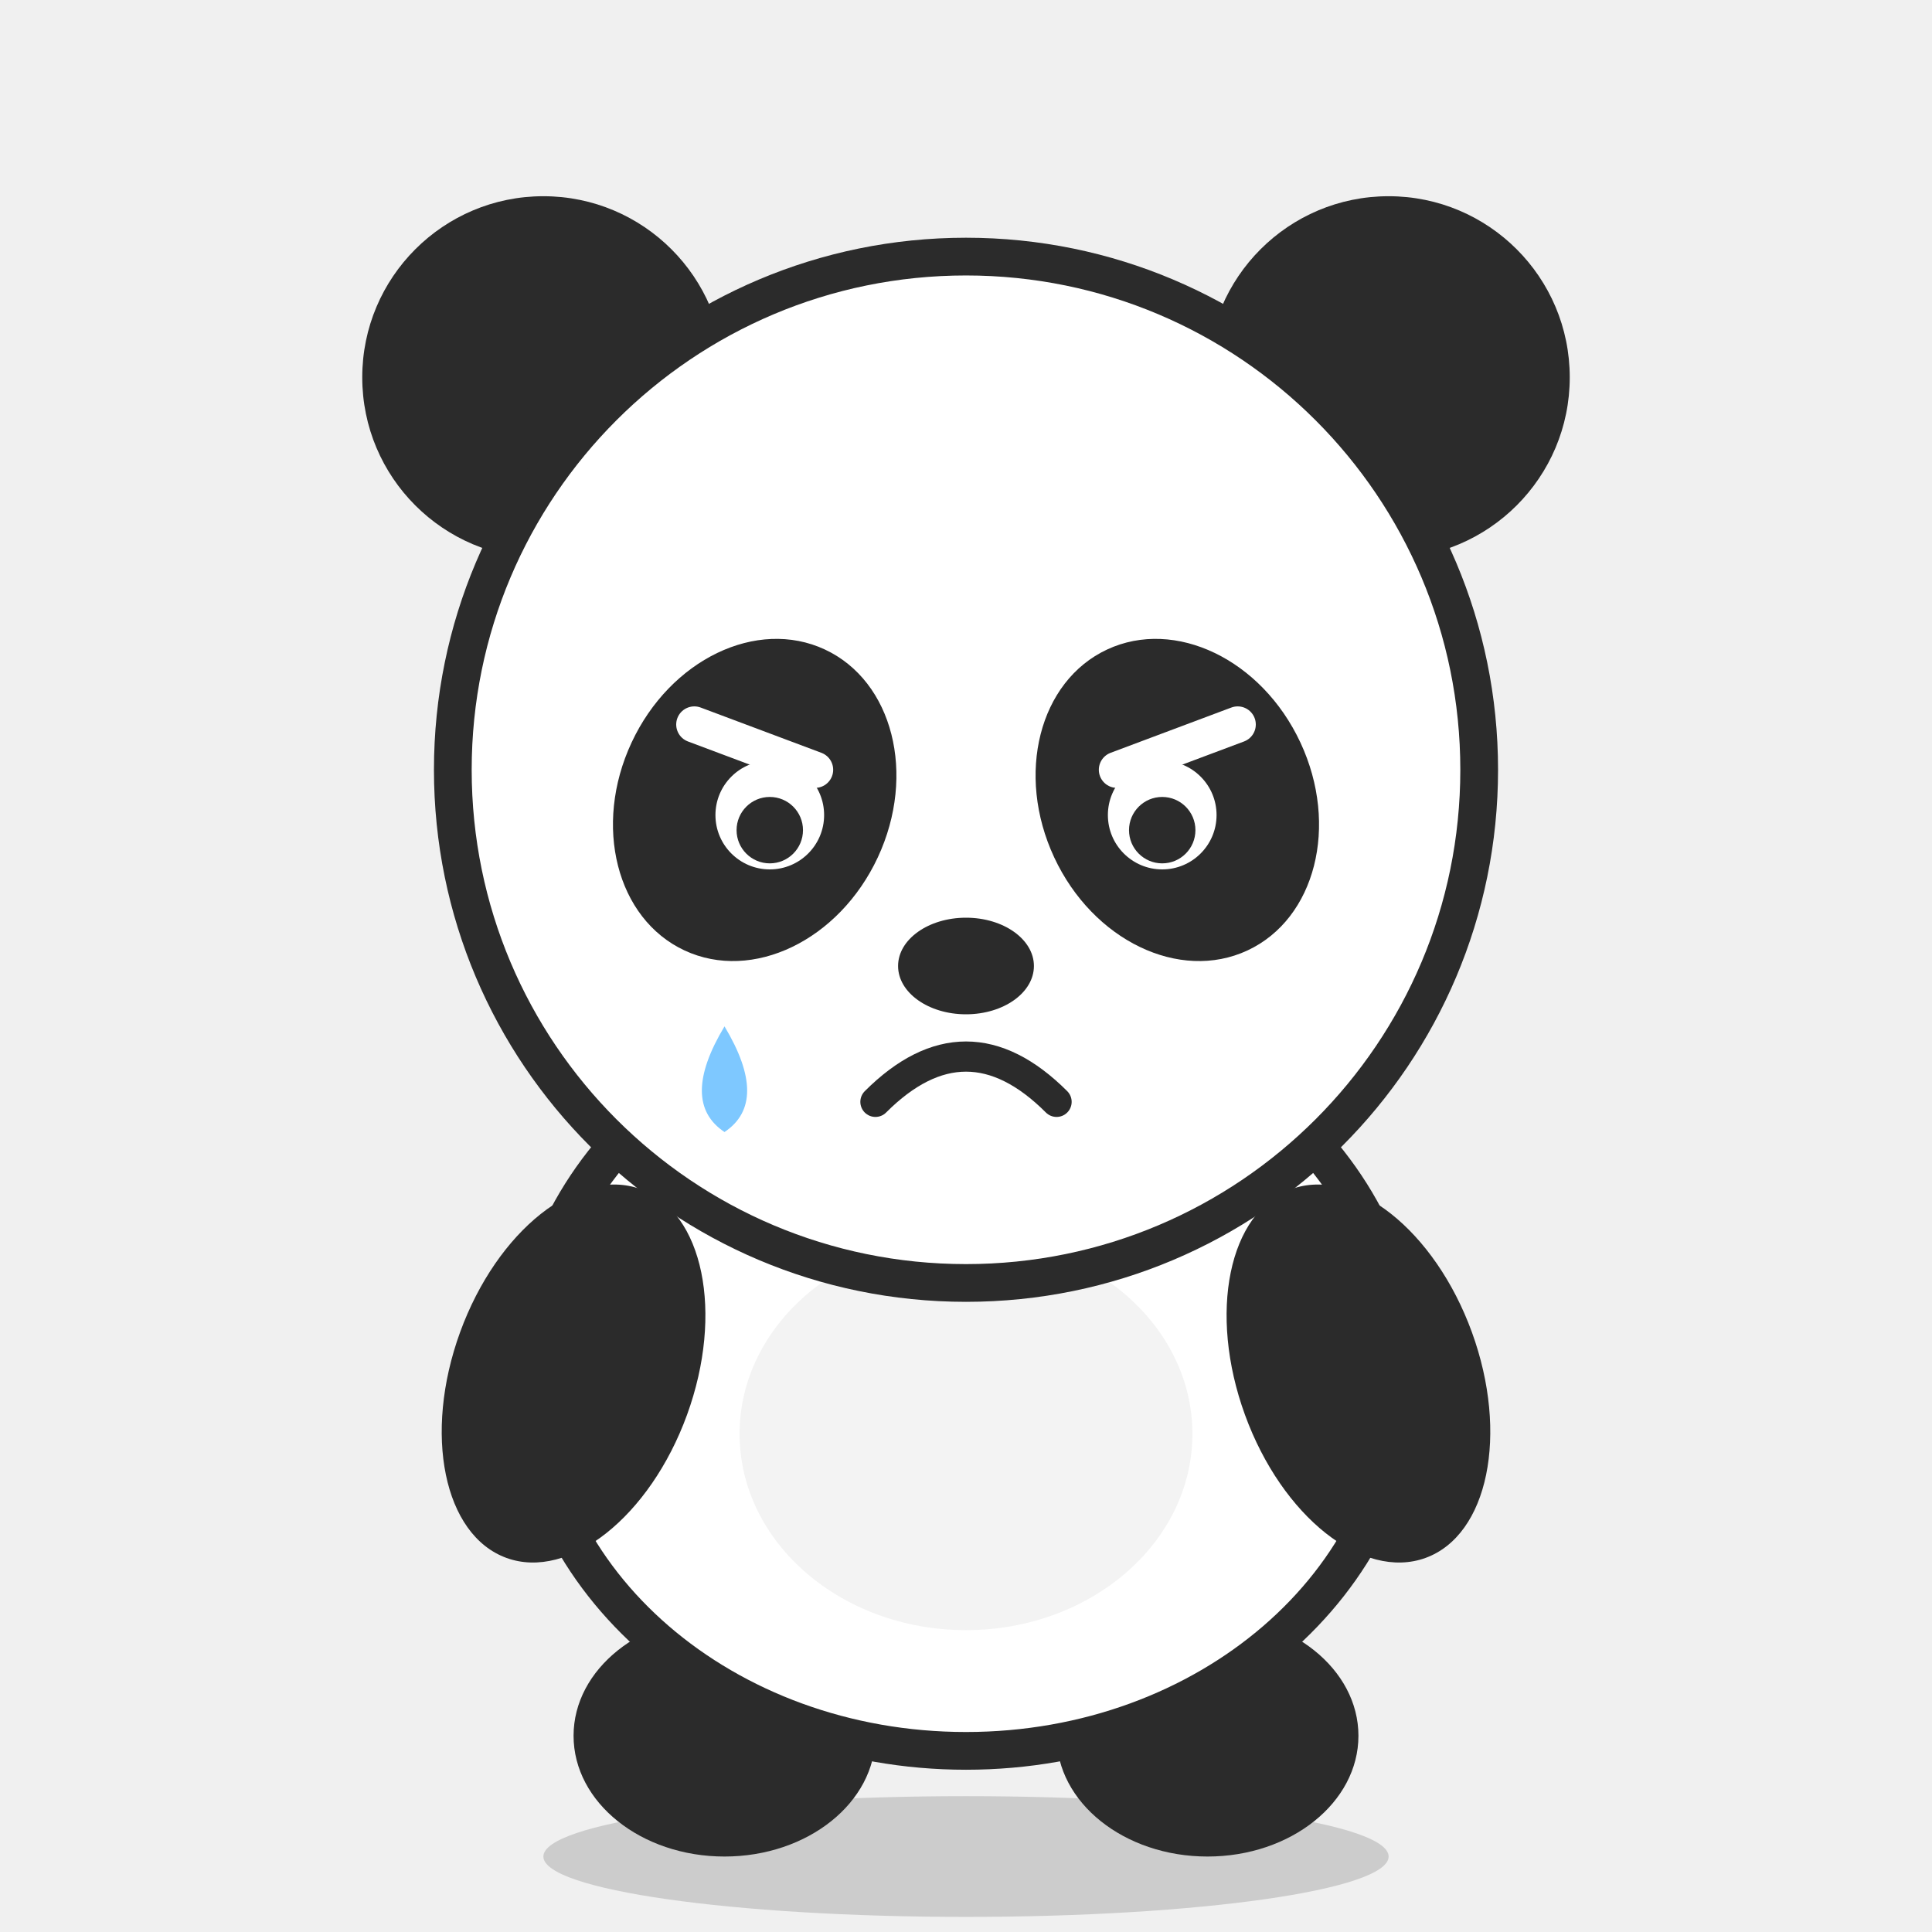
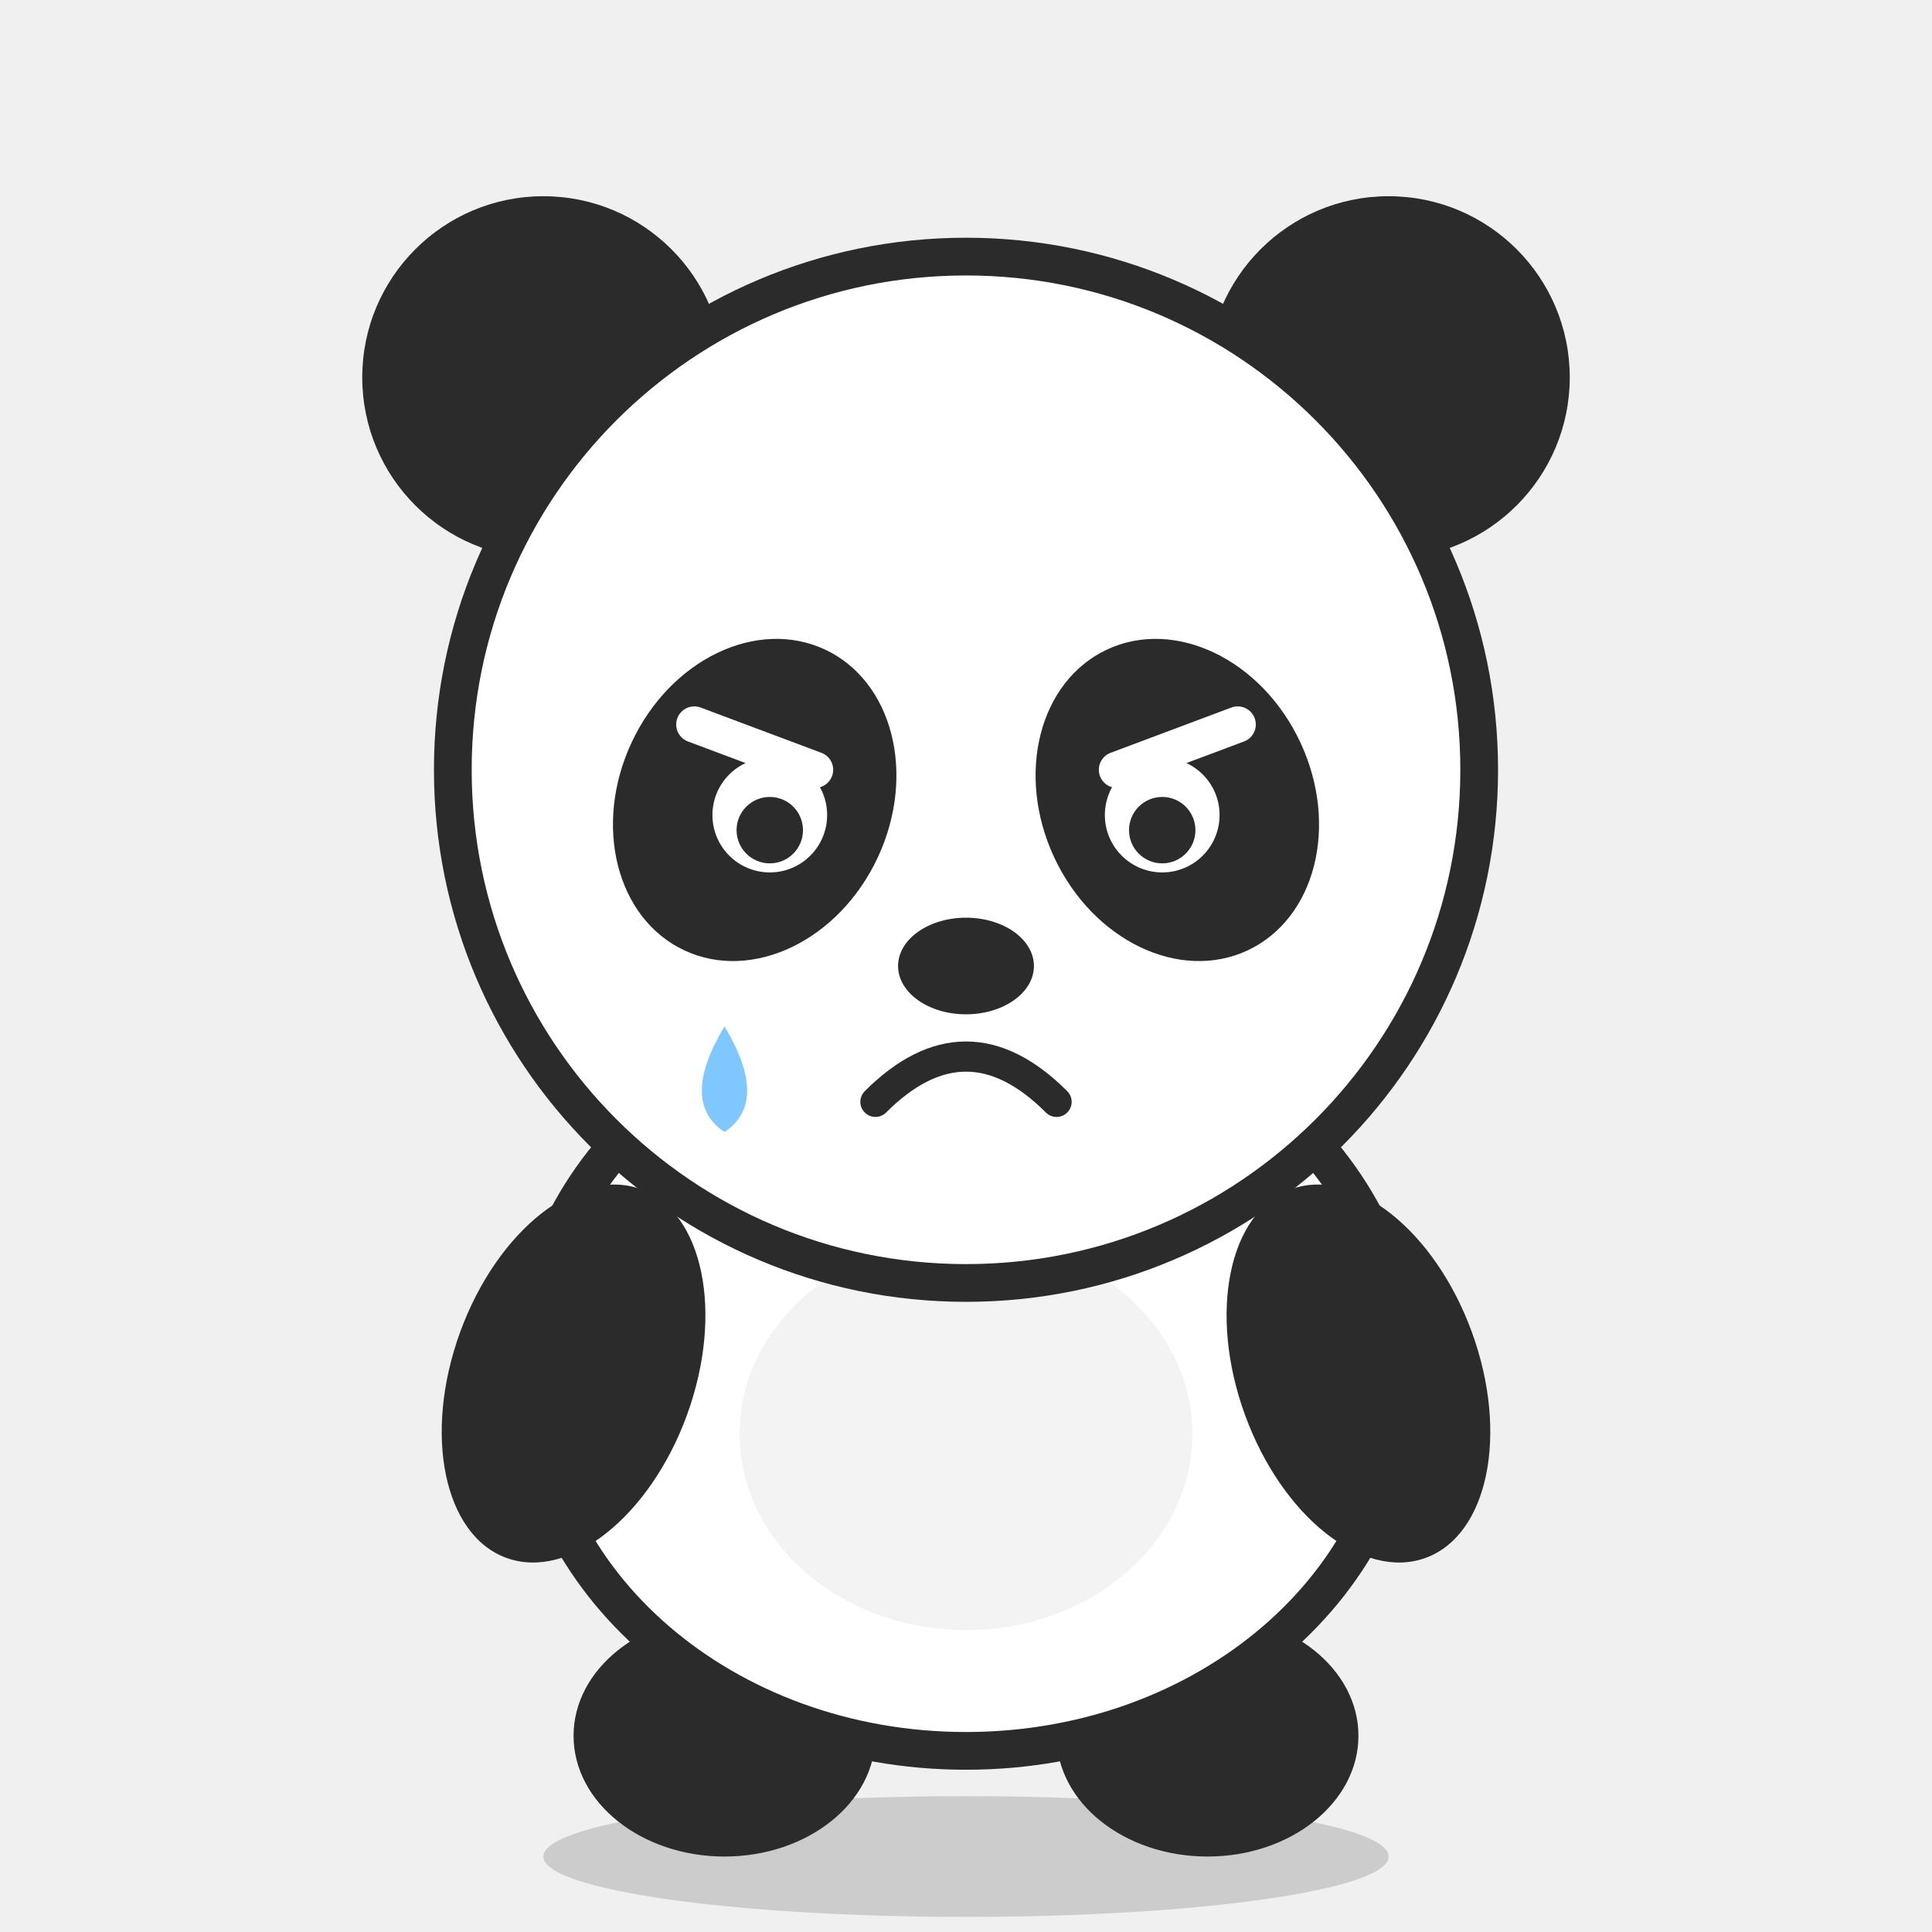
<svg xmlns="http://www.w3.org/2000/svg" viewBox="0 0 128 128" width="128" height="128">
  <ellipse cx="64" cy="123" rx="28" ry="4" fill="#000" opacity=".15" />
  <ellipse cx="48" cy="115" rx="10" ry="8" fill="#2b2b2b" transform="rotate(0 48 115)" />
  <ellipse cx="80" cy="115" rx="10" ry="8" fill="#2b2b2b" transform="rotate(0 80 115)" />
  <ellipse cx="64" cy="91" rx="29" ry="25" fill="#ffffff" stroke="#2b2b2b" stroke-width="2.5" />
  <ellipse cx="64" cy="95" rx="15" ry="13" fill="#f3f3f3" />
-   <ellipse cx="38" cy="91" rx="8" ry="13" fill="#2b2b2b" transform="rotate(20 38 91)" />
-   <ellipse cx="90" cy="91" rx="8" ry="13" fill="#2b2b2b" transform="rotate(-20 90 91)" />
  <circle cx="36" cy="25" r="12" fill="#2b2b2b" />
  <circle cx="92" cy="25" r="12" fill="#2b2b2b" />
  <circle cx="64" cy="51" r="34" fill="#ffffff" stroke="#2b2b2b" stroke-width="2.5" />
  <ellipse cx="50" cy="53" rx="9" ry="11" fill="#2b2b2b" transform="rotate(25 50 53)" />
  <ellipse cx="78" cy="53" rx="9" ry="11" fill="#2b2b2b" transform="rotate(-25 78 53)" />
-   <circle cx="51" cy="54" r="3.6" fill="#fff" />
+   <circle cx="51" cy="54" r="3.8" fill="#fff" />
  <circle cx="51" cy="55" r="2.2" fill="#2b2b2b" />
  <path d="M46 48 l8 3" fill="none" stroke="#fff" stroke-width="2.4" stroke-linecap="round" />
-   <circle cx="77" cy="54" r="3.6" fill="#fff" />
+   <circle cx="77" cy="54" r="3.8" fill="#fff" />
  <circle cx="77" cy="55" r="2.2" fill="#2b2b2b" />
  <path d="M82 48 l-8 3" fill="none" stroke="#fff" stroke-width="2.4" stroke-linecap="round" />
  <ellipse cx="64" cy="64" rx="4.5" ry="3.2" fill="#2b2b2b" />
  <path d="M58 73 q6 -6 12 0" fill="none" stroke="#2b2b2b" stroke-width="2" stroke-linecap="round" />
+   <ellipse cx="38" cy="91" rx="8" ry="13" fill="#2b2b2b" transform="rotate(20 38 91)" />
+   <ellipse cx="90" cy="91" rx="8" ry="13" fill="#2b2b2b" transform="rotate(-20 90 91)" />
  <path d="M48 68 q-3 5 0 7 q3 -2 0 -7z" fill="#7ec8ff" />
</svg>
